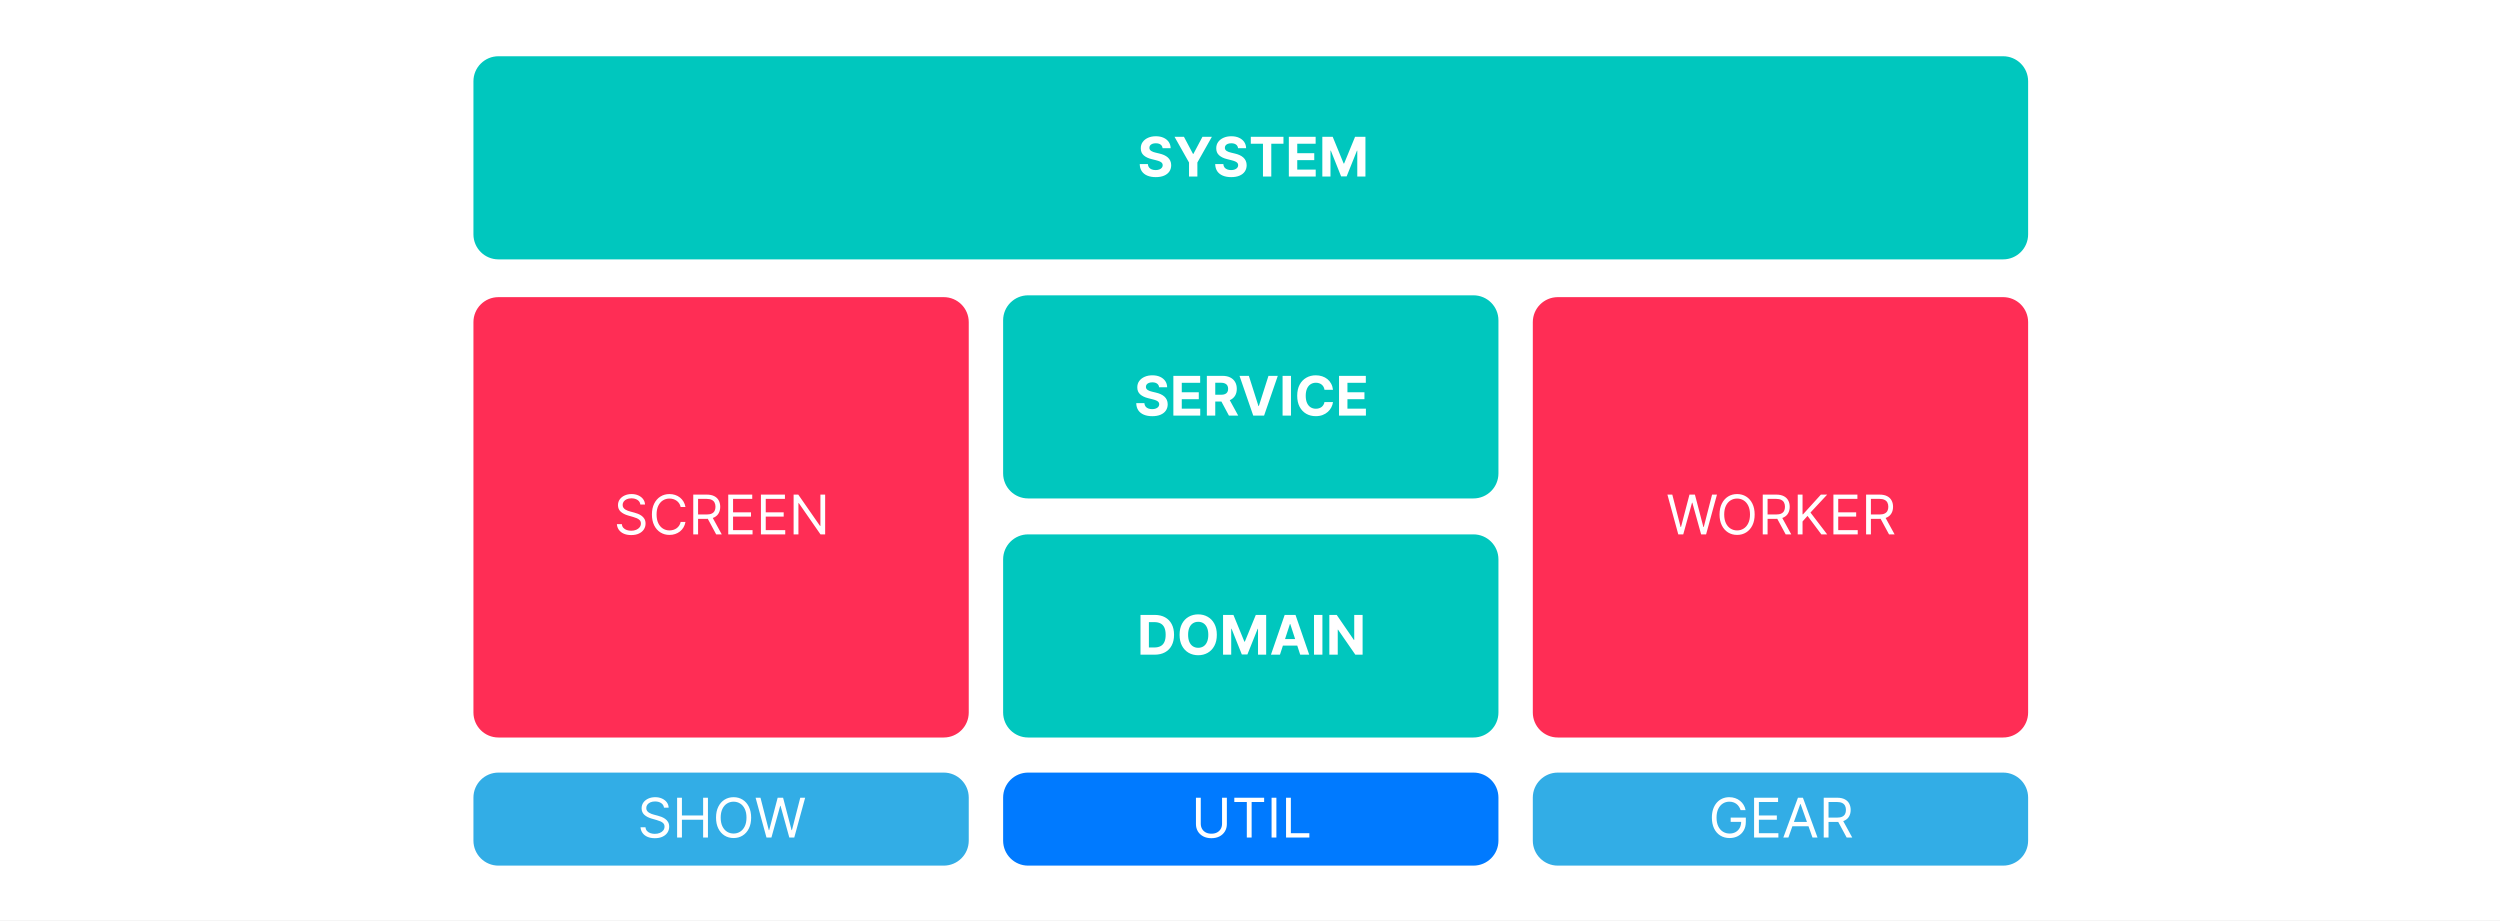
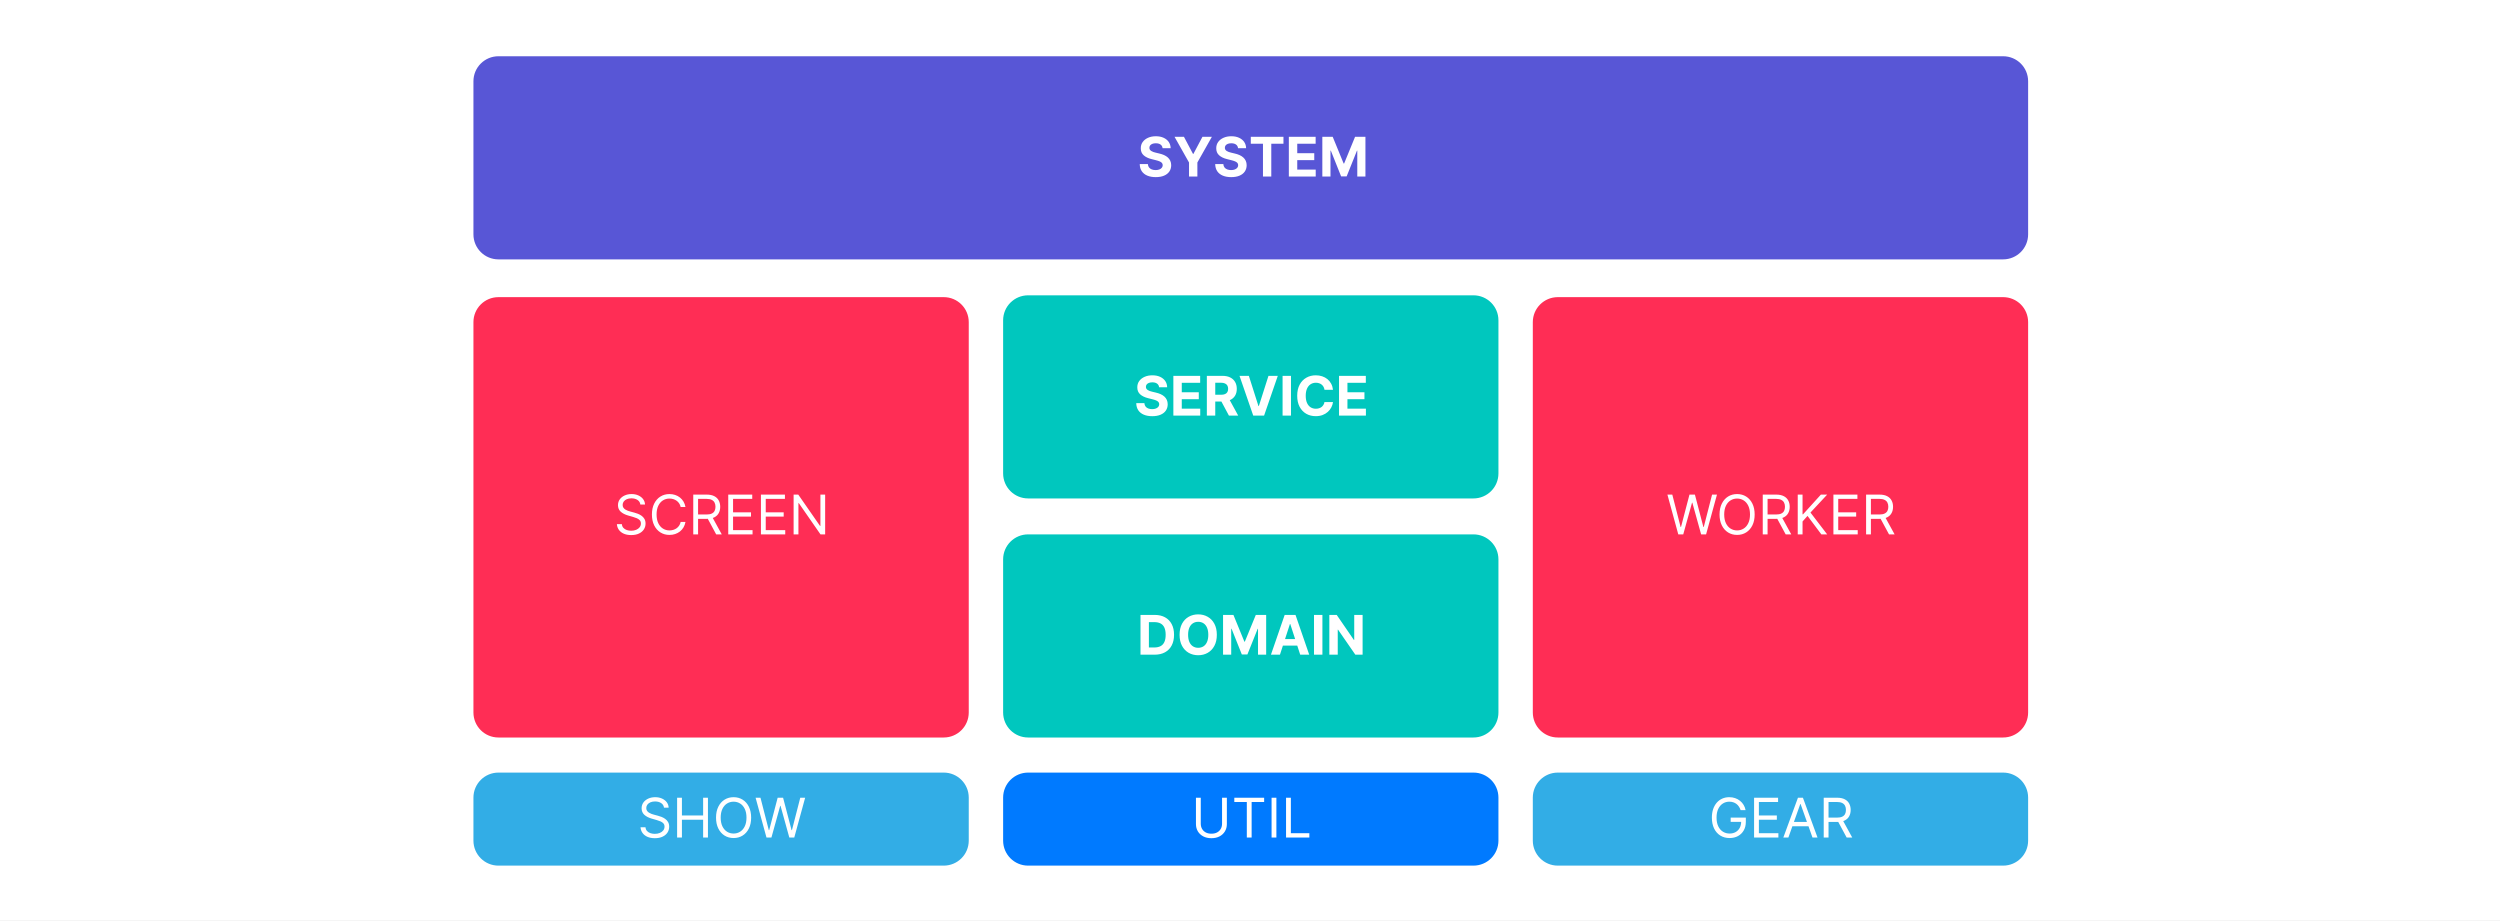
<svg xmlns="http://www.w3.org/2000/svg" width="1600" height="589" viewBox="0 0 1600 589" fill="none">
  <rect width="1600" height="589" fill="white" />
-   <path d="M303 52C303 43.163 310.163 36 319 36H1282C1290.84 36 1298 43.163 1298 52V150C1298 158.837 1290.84 166 1282 166H319C310.163 166 303 158.837 303 150V52Z" fill="#00C7BE" />
+   <path d="M303 52C303 43.163 310.163 36 319 36H1282C1290.84 36 1298 43.163 1298 52V150C1298 158.837 1290.84 166 1282 166H319C310.163 166 303 158.837 303 150V52Z" fill="#5856D6" />
  <path d="M744.057 94.866C743.958 93.864 743.531 93.085 742.777 92.529C742.023 91.974 741 91.697 739.707 91.697C738.829 91.697 738.087 91.821 737.482 92.07C736.877 92.31 736.413 92.645 736.09 93.076C735.775 93.507 735.618 93.996 735.618 94.543C735.601 94.999 735.697 95.396 735.904 95.736C736.119 96.076 736.413 96.37 736.786 96.619C737.159 96.859 737.59 97.07 738.079 97.252C738.568 97.427 739.09 97.576 739.645 97.7L741.932 98.247C743.042 98.495 744.061 98.827 744.989 99.241C745.917 99.655 746.721 100.165 747.401 100.77C748.08 101.375 748.606 102.087 748.979 102.908C749.36 103.728 749.555 104.668 749.563 105.729C749.555 107.287 749.157 108.637 748.37 109.781C747.591 110.916 746.464 111.799 744.989 112.428C743.523 113.05 741.754 113.36 739.682 113.36C737.627 113.36 735.837 113.046 734.313 112.416C732.796 111.786 731.612 110.854 730.758 109.619C729.913 108.376 729.47 106.839 729.428 105.008H734.636C734.694 105.862 734.938 106.574 735.369 107.146C735.808 107.709 736.393 108.136 737.122 108.426C737.859 108.708 738.692 108.849 739.62 108.849C740.531 108.849 741.323 108.716 741.994 108.451C742.673 108.186 743.2 107.817 743.572 107.345C743.945 106.873 744.132 106.33 744.132 105.717C744.132 105.145 743.962 104.664 743.622 104.275C743.291 103.885 742.802 103.554 742.155 103.281C741.517 103.007 740.734 102.759 739.806 102.535L737.035 101.839C734.889 101.317 733.194 100.501 731.951 99.39C730.708 98.28 730.091 96.784 730.099 94.903C730.091 93.362 730.501 92.016 731.33 90.864C732.167 89.712 733.314 88.813 734.773 88.167C736.231 87.521 737.888 87.197 739.744 87.197C741.633 87.197 743.282 87.521 744.691 88.167C746.108 88.813 747.21 89.712 747.997 90.864C748.784 92.016 749.19 93.35 749.215 94.866H744.057ZM751.692 87.546H757.72L763.524 98.508H763.773L769.577 87.546H775.605L766.321 104.001V113H760.976V104.001L751.692 87.546ZM792.353 94.866C792.254 93.864 791.827 93.085 791.073 92.529C790.319 91.974 789.295 91.697 788.003 91.697C787.125 91.697 786.383 91.821 785.778 92.07C785.173 92.31 784.709 92.645 784.386 93.076C784.071 93.507 783.914 93.996 783.914 94.543C783.897 94.999 783.992 95.396 784.2 95.736C784.415 96.076 784.709 96.37 785.082 96.619C785.455 96.859 785.886 97.07 786.375 97.252C786.864 97.427 787.386 97.576 787.941 97.7L790.228 98.247C791.338 98.495 792.357 98.827 793.285 99.241C794.213 99.655 795.017 100.165 795.696 100.77C796.376 101.375 796.902 102.087 797.275 102.908C797.656 103.728 797.851 104.668 797.859 105.729C797.851 107.287 797.453 108.637 796.666 109.781C795.887 110.916 794.76 111.799 793.285 112.428C791.819 113.05 790.05 113.36 787.978 113.36C785.923 113.36 784.133 113.046 782.609 112.416C781.092 111.786 779.907 110.854 779.054 109.619C778.209 108.376 777.766 106.839 777.724 105.008H782.932C782.99 105.862 783.234 106.574 783.665 107.146C784.104 107.709 784.688 108.136 785.418 108.426C786.155 108.708 786.988 108.849 787.916 108.849C788.827 108.849 789.619 108.716 790.29 108.451C790.969 108.186 791.495 107.817 791.868 107.345C792.241 106.873 792.428 106.33 792.428 105.717C792.428 105.145 792.258 104.664 791.918 104.275C791.587 103.885 791.098 103.554 790.451 103.281C789.813 103.007 789.03 102.759 788.102 102.535L785.331 101.839C783.185 101.317 781.49 100.501 780.247 99.39C779.004 98.28 778.387 96.784 778.395 94.903C778.387 93.362 778.797 92.016 779.626 90.864C780.463 89.712 781.61 88.813 783.069 88.167C784.527 87.521 786.184 87.197 788.04 87.197C789.929 87.197 791.578 87.521 792.987 88.167C794.404 88.813 795.506 89.712 796.293 90.864C797.08 92.016 797.486 93.35 797.511 94.866H792.353ZM800.51 91.983V87.546H821.415V91.983H813.622V113H808.303V91.983H800.51ZM824.858 113V87.546H842.01V91.983H830.24V98.048H841.127V102.485H830.24V108.563H842.06V113H824.858ZM846.289 87.546H852.926L859.936 104.648H860.234L867.244 87.546H873.881V113H868.661V96.432H868.449L861.862 112.876H858.307L851.72 96.37H851.509V113H846.289V87.546Z" fill="white" />
  <path d="M642 205C642 196.163 649.163 189 658 189H943C951.837 189 959 196.163 959 205V303C959 311.837 951.837 319 943 319H658C649.163 319 642 311.837 642 303V205Z" fill="#00C7BE" />
  <path d="M741.826 247.866C741.726 246.864 741.299 246.085 740.545 245.529C739.791 244.974 738.768 244.697 737.475 244.697C736.597 244.697 735.856 244.821 735.251 245.07C734.646 245.31 734.182 245.645 733.859 246.076C733.544 246.507 733.386 246.996 733.386 247.543C733.37 247.999 733.465 248.396 733.672 248.736C733.888 249.076 734.182 249.37 734.555 249.619C734.928 249.859 735.358 250.07 735.847 250.252C736.336 250.426 736.858 250.576 737.413 250.7L739.7 251.247C740.811 251.495 741.83 251.827 742.758 252.241C743.686 252.655 744.49 253.165 745.169 253.77C745.848 254.375 746.375 255.087 746.748 255.908C747.129 256.728 747.323 257.668 747.332 258.729C747.323 260.287 746.926 261.637 746.138 262.781C745.36 263.916 744.233 264.799 742.758 265.428C741.291 266.05 739.522 266.36 737.451 266.36C735.396 266.36 733.606 266.046 732.081 265.416C730.565 264.786 729.38 263.854 728.527 262.619C727.681 261.376 727.238 259.839 727.197 258.008H732.404C732.462 258.862 732.707 259.574 733.138 260.146C733.577 260.709 734.161 261.136 734.89 261.426C735.628 261.708 736.46 261.849 737.388 261.849C738.3 261.849 739.091 261.716 739.762 261.451C740.442 261.186 740.968 260.817 741.341 260.345C741.714 259.873 741.9 259.33 741.9 258.717C741.9 258.145 741.73 257.664 741.391 257.275C741.059 256.885 740.57 256.554 739.924 256.281C739.286 256.007 738.503 255.759 737.575 255.535L734.803 254.839C732.657 254.317 730.963 253.501 729.72 252.39C728.477 251.28 727.86 249.784 727.868 247.903C727.86 246.362 728.27 245.016 729.098 243.864C729.935 242.712 731.083 241.813 732.541 241.167C734 240.521 735.657 240.197 737.513 240.197C739.402 240.197 741.051 240.521 742.46 241.167C743.876 241.813 744.978 242.712 745.766 243.864C746.553 245.016 746.959 246.35 746.984 247.866H741.826ZM750.952 266V240.545H768.104V244.983H756.333V251.048H767.221V255.485H756.333V261.563H768.153V266H750.952ZM772.382 266V240.545H782.425C784.347 240.545 785.988 240.889 787.347 241.577C788.714 242.257 789.754 243.222 790.466 244.473C791.187 245.716 791.548 247.178 791.548 248.86C791.548 250.551 791.183 252.005 790.454 253.223C789.725 254.433 788.668 255.361 787.285 256.007C785.909 256.653 784.244 256.977 782.288 256.977H775.564V252.651H781.418C782.446 252.651 783.299 252.51 783.979 252.229C784.658 251.947 785.163 251.524 785.495 250.961C785.835 250.397 786.004 249.697 786.004 248.86C786.004 248.015 785.835 247.303 785.495 246.723C785.163 246.143 784.654 245.703 783.966 245.405C783.287 245.099 782.429 244.945 781.393 244.945H777.764V266H772.382ZM786.129 254.416L792.455 266H786.514L780.324 254.416H786.129ZM799.266 240.545L805.418 259.885H805.655L811.819 240.545H817.785L809.01 266H802.075L793.288 240.545H799.266ZM826.231 240.545V266H820.849V240.545H826.231ZM853.118 249.457H847.674C847.574 248.753 847.371 248.127 847.065 247.58C846.758 247.025 846.365 246.553 845.884 246.163C845.404 245.774 844.848 245.476 844.219 245.268C843.597 245.061 842.922 244.958 842.193 244.958C840.875 244.958 839.728 245.285 838.75 245.94C837.772 246.586 837.014 247.531 836.475 248.773C835.937 250.008 835.668 251.508 835.668 253.273C835.668 255.087 835.937 256.612 836.475 257.847C837.022 259.081 837.785 260.013 838.762 260.643C839.74 261.273 840.871 261.588 842.155 261.588C842.876 261.588 843.543 261.492 844.157 261.302C844.778 261.111 845.329 260.834 845.81 260.469C846.29 260.096 846.688 259.645 847.003 259.114C847.326 258.584 847.55 257.979 847.674 257.3L853.118 257.325C852.977 258.493 852.625 259.62 852.061 260.705C851.506 261.782 850.756 262.748 849.812 263.601C848.875 264.446 847.757 265.118 846.456 265.615C845.163 266.104 843.701 266.348 842.068 266.348C839.798 266.348 837.768 265.834 835.978 264.807C834.197 263.779 832.788 262.292 831.752 260.345C830.725 258.398 830.211 256.04 830.211 253.273C830.211 250.497 830.733 248.135 831.777 246.188C832.821 244.241 834.238 242.758 836.028 241.739C837.818 240.711 839.831 240.197 842.068 240.197C843.543 240.197 844.911 240.405 846.17 240.819C847.438 241.233 848.561 241.838 849.538 242.634C850.516 243.421 851.311 244.386 851.925 245.529C852.546 246.673 852.944 247.982 853.118 249.457ZM856.977 266V240.545H874.129V244.983H862.359V251.048H873.247V255.485H862.359V261.563H874.179V266H856.977Z" fill="white" />
  <path d="M642 358C642 349.163 649.163 342 658 342H943C951.837 342 959 349.163 959 358V456C959 464.837 951.837 472 943 472H658C649.163 472 642 464.837 642 456V358Z" fill="#00C7BE" />
  <path d="M738.937 419H729.914V393.545H739.012C741.572 393.545 743.776 394.055 745.624 395.074C747.472 396.085 748.893 397.539 749.887 399.437C750.89 401.334 751.391 403.605 751.391 406.248C751.391 408.899 750.89 411.178 749.887 413.084C748.893 414.99 747.464 416.452 745.599 417.471C743.743 418.49 741.523 419 738.937 419ZM735.296 414.389H738.714C740.305 414.389 741.643 414.107 742.728 413.544C743.822 412.972 744.642 412.089 745.189 410.896C745.744 409.695 746.022 408.145 746.022 406.248C746.022 404.367 745.744 402.83 745.189 401.637C744.642 400.444 743.826 399.565 742.741 399.002C741.655 398.438 740.317 398.157 738.726 398.157H735.296V414.389ZM778.769 406.273C778.769 409.049 778.243 411.41 777.191 413.357C776.147 415.304 774.722 416.792 772.915 417.819C771.117 418.838 769.095 419.348 766.85 419.348C764.588 419.348 762.558 418.834 760.76 417.807C758.962 416.779 757.541 415.292 756.496 413.345C755.452 411.398 754.93 409.04 754.93 406.273C754.93 403.497 755.452 401.135 756.496 399.188C757.541 397.241 758.962 395.758 760.76 394.739C762.558 393.711 764.588 393.197 766.85 393.197C769.095 393.197 771.117 393.711 772.915 394.739C774.722 395.758 776.147 397.241 777.191 399.188C778.243 401.135 778.769 403.497 778.769 406.273ZM773.313 406.273C773.313 404.475 773.044 402.958 772.505 401.724C771.975 400.489 771.225 399.553 770.255 398.915C769.286 398.277 768.151 397.958 766.85 397.958C765.549 397.958 764.414 398.277 763.444 398.915C762.475 399.553 761.721 400.489 761.182 401.724C760.652 402.958 760.387 404.475 760.387 406.273C760.387 408.071 760.652 409.587 761.182 410.822C761.721 412.056 762.475 412.993 763.444 413.631C764.414 414.269 765.549 414.588 766.85 414.588C768.151 414.588 769.286 414.269 770.255 413.631C771.225 412.993 771.975 412.056 772.505 410.822C773.044 409.587 773.313 408.071 773.313 406.273ZM782.756 393.545H789.393L796.403 410.648H796.701L803.711 393.545H810.348V419H805.128V402.432H804.917L798.329 418.876H794.775L788.187 402.37H787.976V419H782.756V393.545ZM819.17 419H813.403L822.19 393.545H829.125L837.9 419H832.133L825.757 399.362H825.558L819.17 419ZM818.809 408.995H832.431V413.196H818.809V408.995ZM846.346 393.545V419H840.964V393.545H846.346ZM872.064 393.545V419H867.416L856.342 402.979H856.155V419H850.773V393.545H855.496L866.484 409.554H866.707V393.545H872.064Z" fill="white" />
  <path d="M303 206.168C303 197.331 310.163 190.168 319 190.168H604C612.837 190.168 620 197.331 620 206.168V456C620 464.837 612.837 472 604 472H319C310.163 472 303 464.837 303 456V206.168Z" fill="#FF2D55" />
  <path d="M409.823 322.909C409.674 321.65 409.069 320.672 408.009 319.976C406.948 319.28 405.647 318.932 404.106 318.932C402.979 318.932 401.993 319.114 401.148 319.479C400.311 319.843 399.656 320.345 399.184 320.983C398.72 321.621 398.488 322.346 398.488 323.158C398.488 323.837 398.65 324.421 398.973 324.91C399.304 325.391 399.727 325.793 400.24 326.116C400.754 326.431 401.293 326.692 401.856 326.899C402.42 327.098 402.937 327.259 403.41 327.384L405.995 328.08C406.658 328.254 407.395 328.494 408.207 328.8C409.028 329.107 409.811 329.525 410.556 330.056C411.31 330.578 411.932 331.249 412.421 332.069C412.91 332.89 413.154 333.896 413.154 335.089C413.154 336.465 412.794 337.708 412.073 338.818C411.36 339.928 410.316 340.811 408.941 341.466C407.574 342.12 405.912 342.447 403.957 342.447C402.134 342.447 400.555 342.153 399.221 341.565C397.895 340.977 396.851 340.156 396.089 339.104C395.335 338.052 394.908 336.83 394.809 335.437H397.991C398.074 336.399 398.397 337.194 398.96 337.824C399.532 338.445 400.253 338.909 401.123 339.216C402.001 339.514 402.946 339.663 403.957 339.663C405.133 339.663 406.19 339.473 407.126 339.092C408.062 338.702 408.804 338.164 409.351 337.476C409.898 336.78 410.171 335.968 410.171 335.04C410.171 334.195 409.935 333.507 409.463 332.977C408.99 332.446 408.369 332.015 407.598 331.684C406.828 331.353 405.995 331.062 405.1 330.814L401.968 329.919C399.979 329.347 398.405 328.531 397.245 327.471C396.085 326.41 395.505 325.022 395.505 323.307C395.505 321.882 395.89 320.639 396.661 319.578C397.44 318.509 398.484 317.681 399.793 317.092C401.11 316.496 402.581 316.197 404.205 316.197C405.846 316.197 407.304 316.492 408.58 317.08C409.856 317.66 410.867 318.455 411.613 319.466C412.367 320.477 412.765 321.625 412.806 322.909H409.823ZM438.705 324.5H435.623C435.44 323.613 435.121 322.835 434.666 322.163C434.218 321.492 433.671 320.929 433.025 320.473C432.387 320.009 431.678 319.661 430.9 319.429C430.121 319.197 429.309 319.081 428.464 319.081C426.922 319.081 425.526 319.47 424.275 320.249C423.032 321.028 422.042 322.176 421.304 323.692C420.575 325.208 420.211 327.069 420.211 329.273C420.211 331.477 420.575 333.337 421.304 334.853C422.042 336.37 423.032 337.517 424.275 338.296C425.526 339.075 426.922 339.464 428.464 339.464C429.309 339.464 430.121 339.348 430.9 339.116C431.678 338.884 432.387 338.541 433.025 338.085C433.671 337.621 434.218 337.053 434.666 336.382C435.121 335.703 435.44 334.924 435.623 334.045H438.705C438.473 335.346 438.05 336.511 437.437 337.538C436.824 338.565 436.062 339.44 435.15 340.161C434.239 340.873 433.216 341.416 432.08 341.789C430.953 342.162 429.748 342.348 428.464 342.348C426.293 342.348 424.362 341.818 422.672 340.757C420.981 339.696 419.651 338.188 418.682 336.233C417.712 334.277 417.228 331.957 417.228 329.273C417.228 326.588 417.712 324.268 418.682 322.312C419.651 320.357 420.981 318.849 422.672 317.788C424.362 316.728 426.293 316.197 428.464 316.197C429.748 316.197 430.953 316.384 432.08 316.757C433.216 317.13 434.239 317.676 435.15 318.397C436.062 319.11 436.824 319.98 437.437 321.007C438.05 322.027 438.473 323.191 438.705 324.5ZM443.686 342V316.545H452.287C454.275 316.545 455.908 316.885 457.184 317.565C458.46 318.236 459.404 319.16 460.018 320.336C460.631 321.513 460.937 322.851 460.937 324.351C460.937 325.851 460.631 327.181 460.018 328.341C459.404 329.501 458.464 330.412 457.196 331.075C455.928 331.73 454.309 332.057 452.336 332.057H445.376V329.273H452.237C453.596 329.273 454.69 329.074 455.518 328.676C456.355 328.278 456.96 327.715 457.333 326.986C457.714 326.248 457.905 325.37 457.905 324.351C457.905 323.332 457.714 322.441 457.333 321.679C456.952 320.916 456.343 320.328 455.506 319.914C454.669 319.491 453.563 319.28 452.187 319.28H446.768V342H443.686ZM455.667 330.565L461.932 342H458.352L452.187 330.565H455.667ZM466.074 342V316.545H481.436V319.28H469.156V327.881H480.64V330.615H469.156V339.266H481.635V342H466.074ZM486.992 342V316.545H502.354V319.28H490.074V327.881H501.558V330.615H490.074V339.266H502.553V342H486.992ZM528.094 316.545V342H525.111L511.24 322.014H510.992V342H507.91V316.545H510.892L524.813 336.581H525.062V316.545H528.094Z" fill="white" />
  <path d="M303 510.458C303 501.621 310.163 494.458 319 494.458H604C612.837 494.458 620 501.621 620 510.458V538C620 546.837 612.837 554 604 554H319C310.163 554 303 546.837 303 538V510.458Z" fill="#32ADE6" />
  <path d="M424.948 516.909C424.799 515.65 424.194 514.672 423.133 513.976C422.072 513.28 420.772 512.932 419.23 512.932C418.103 512.932 417.117 513.114 416.272 513.479C415.435 513.843 414.781 514.345 414.308 514.983C413.844 515.621 413.612 516.346 413.612 517.158C413.612 517.837 413.774 518.421 414.097 518.91C414.429 519.391 414.851 519.793 415.365 520.116C415.879 520.431 416.417 520.692 416.981 520.899C417.544 521.098 418.062 521.259 418.534 521.384L421.12 522.08C421.782 522.254 422.52 522.494 423.332 522.8C424.152 523.107 424.935 523.525 425.681 524.056C426.435 524.578 427.056 525.249 427.545 526.069C428.034 526.89 428.279 527.896 428.279 529.089C428.279 530.465 427.918 531.708 427.197 532.818C426.485 533.929 425.441 534.811 424.065 535.466C422.698 536.12 421.037 536.447 419.081 536.447C417.258 536.447 415.68 536.153 414.346 535.565C413.02 534.977 411.976 534.156 411.214 533.104C410.46 532.052 410.033 530.83 409.933 529.437H413.115C413.198 530.399 413.521 531.194 414.085 531.824C414.656 532.445 415.377 532.909 416.247 533.216C417.126 533.514 418.07 533.663 419.081 533.663C420.258 533.663 421.314 533.473 422.251 533.092C423.187 532.702 423.928 532.164 424.475 531.476C425.022 530.78 425.296 529.968 425.296 529.04C425.296 528.195 425.06 527.507 424.587 526.977C424.115 526.446 423.493 526.015 422.723 525.684C421.952 525.353 421.12 525.062 420.225 524.814L417.093 523.919C415.104 523.347 413.53 522.531 412.37 521.471C411.209 520.41 410.629 519.022 410.629 517.307C410.629 515.882 411.015 514.639 411.785 513.578C412.564 512.509 413.608 511.681 414.917 511.092C416.235 510.496 417.706 510.197 419.33 510.197C420.97 510.197 422.429 510.492 423.705 511.08C424.981 511.66 425.992 512.455 426.737 513.466C427.491 514.477 427.889 515.625 427.931 516.909H424.948ZM433.347 536V510.545H436.429V521.881H450.001V510.545H453.084V536H450.001V524.615H436.429V536H433.347ZM480.732 523.273C480.732 525.957 480.247 528.277 479.278 530.233C478.308 532.188 476.978 533.696 475.288 534.757C473.598 535.818 471.667 536.348 469.496 536.348C467.325 536.348 465.395 535.818 463.704 534.757C462.014 533.696 460.684 532.188 459.715 530.233C458.745 528.277 458.26 525.957 458.26 523.273C458.26 520.588 458.745 518.268 459.715 516.312C460.684 514.357 462.014 512.849 463.704 511.788C465.395 510.728 467.325 510.197 469.496 510.197C471.667 510.197 473.598 510.728 475.288 511.788C476.978 512.849 478.308 514.357 479.278 516.312C480.247 518.268 480.732 520.588 480.732 523.273ZM477.749 523.273C477.749 521.069 477.38 519.208 476.643 517.692C475.914 516.176 474.924 515.028 473.672 514.249C472.429 513.47 471.037 513.081 469.496 513.081C467.955 513.081 466.559 513.47 465.308 514.249C464.065 515.028 463.075 516.176 462.337 517.692C461.608 519.208 461.243 521.069 461.243 523.273C461.243 525.477 461.608 527.337 462.337 528.853C463.075 530.37 464.065 531.517 465.308 532.296C466.559 533.075 467.955 533.464 469.496 533.464C471.037 533.464 472.429 533.075 473.672 532.296C474.924 531.517 475.914 530.37 476.643 528.853C477.38 527.337 477.749 525.477 477.749 523.273ZM490.538 536L483.578 510.545H486.71L492.03 531.277H492.279L497.698 510.545H501.178L506.597 531.277H506.845L512.165 510.545H515.297L508.337 536H505.155L499.537 515.716H499.338L493.72 536H490.538Z" fill="white" />
  <path d="M642 510.458C642 501.621 649.163 494.458 658 494.458H943C951.837 494.458 959 501.621 959 510.458V538C959 546.837 951.837 554 943 554H658C649.163 554 642 546.837 642 538V510.458Z" fill="#007AFF" />
  <path d="M782.113 510.545H785.195V527.399C785.195 529.139 784.785 530.693 783.965 532.06C783.153 533.419 782.005 534.492 780.522 535.279C779.039 536.058 777.298 536.447 775.302 536.447C773.305 536.447 771.565 536.058 770.081 535.279C768.598 534.492 767.446 533.419 766.626 532.06C765.814 530.693 765.408 529.139 765.408 527.399V510.545H768.49V527.151C768.49 528.393 768.764 529.5 769.311 530.469C769.858 531.43 770.637 532.188 771.647 532.744C772.667 533.29 773.885 533.564 775.302 533.564C776.718 533.564 777.936 533.29 778.956 532.744C779.975 532.188 780.754 531.43 781.292 530.469C781.839 529.5 782.113 528.393 782.113 527.151V510.545ZM789.958 513.28V510.545H809.049V513.28H801.045V536H797.963V513.28H789.958ZM816.889 510.545V536H813.807V510.545H816.889ZM823.069 536V510.545H826.152V533.266H837.984V536H823.069Z" fill="white" />
  <path d="M981 510.458C981 501.621 988.163 494.458 997 494.458H1282C1290.84 494.458 1298 501.621 1298 510.458V538C1298 546.837 1290.84 554 1282 554H997C988.163 554 981 546.837 981 538V510.458Z" fill="#32ADE6" />
  <path d="M1114 518.5C1113.73 517.663 1113.36 516.913 1112.92 516.25C1112.48 515.579 1111.95 515.007 1111.34 514.535C1110.73 514.063 1110.05 513.702 1109.28 513.454C1108.5 513.205 1107.66 513.081 1106.74 513.081C1105.23 513.081 1103.86 513.47 1102.63 514.249C1101.39 515.028 1100.41 516.176 1099.68 517.692C1098.95 519.208 1098.59 521.069 1098.59 523.273C1098.59 525.477 1098.96 527.337 1099.69 528.853C1100.43 530.37 1101.43 531.517 1102.69 532.296C1103.95 533.075 1105.36 533.464 1106.94 533.464C1108.4 533.464 1109.68 533.154 1110.79 532.532C1111.91 531.903 1112.78 531.016 1113.4 529.873C1114.03 528.721 1114.35 527.366 1114.35 525.808L1115.29 526.007H1107.63V523.273H1117.33V526.007C1117.33 528.103 1116.88 529.926 1115.99 531.476C1115.1 533.025 1113.87 534.227 1112.31 535.08C1110.75 535.925 1108.96 536.348 1106.94 536.348C1104.69 536.348 1102.7 535.818 1101 534.757C1099.3 533.696 1097.97 532.188 1097.02 530.233C1096.08 528.277 1095.6 525.957 1095.6 523.273C1095.6 521.259 1095.87 519.449 1096.41 517.841C1096.96 516.225 1097.73 514.85 1098.72 513.715C1099.72 512.58 1100.89 511.71 1102.25 511.105C1103.61 510.5 1105.11 510.197 1106.74 510.197C1108.08 510.197 1109.33 510.4 1110.49 510.806C1111.66 511.204 1112.7 511.772 1113.61 512.509C1114.53 513.238 1115.3 514.113 1115.91 515.132C1116.53 516.143 1116.95 517.265 1117.18 518.5H1114ZM1122.61 536V510.545H1137.97V513.28H1125.69V521.881H1137.18V524.615H1125.69V533.266H1138.17V536H1122.61ZM1144.57 536H1141.34L1150.69 510.545H1153.87L1163.21 536H1159.98L1152.38 514.572H1152.18L1144.57 536ZM1145.76 526.057H1158.79V528.791H1145.76V526.057ZM1167.18 536V510.545H1175.78C1177.77 510.545 1179.4 510.885 1180.68 511.565C1181.95 512.236 1182.9 513.16 1183.51 514.336C1184.12 515.513 1184.43 516.851 1184.43 518.351C1184.43 519.851 1184.12 521.181 1183.51 522.341C1182.9 523.501 1181.96 524.412 1180.69 525.075C1179.42 525.73 1177.8 526.057 1175.83 526.057H1168.87V523.273H1175.73C1177.09 523.273 1178.18 523.074 1179.01 522.676C1179.85 522.278 1180.45 521.715 1180.83 520.986C1181.21 520.248 1181.4 519.37 1181.4 518.351C1181.4 517.332 1181.21 516.441 1180.83 515.679C1180.44 514.916 1179.84 514.328 1179 513.914C1178.16 513.491 1177.06 513.28 1175.68 513.28H1170.26V536H1167.18ZM1179.16 524.565L1185.42 536H1181.85L1175.68 524.565H1179.16Z" fill="white" />
  <path d="M981 206.168C981 197.331 988.163 190.168 997 190.168H1282C1290.84 190.168 1298 197.331 1298 206.168V456C1298 464.837 1290.84 472 1282 472H997C988.163 472 981 464.837 981 456V206.168Z" fill="#FF2D55" />
  <path d="M1074.1 342L1067.14 316.545H1070.27L1075.59 337.277H1075.84L1081.26 316.545H1084.74L1090.16 337.277H1090.41L1095.73 316.545H1098.86L1091.9 342H1088.72L1083.1 321.716H1082.9L1077.28 342H1074.1ZM1122.98 329.273C1122.98 331.957 1122.5 334.277 1121.53 336.233C1120.56 338.188 1119.23 339.696 1117.54 340.757C1115.85 341.818 1113.92 342.348 1111.74 342.348C1109.57 342.348 1107.64 341.818 1105.95 340.757C1104.26 339.696 1102.93 338.188 1101.96 336.233C1100.99 334.277 1100.51 331.957 1100.51 329.273C1100.51 326.588 1100.99 324.268 1101.96 322.312C1102.93 320.357 1104.26 318.849 1105.95 317.788C1107.64 316.728 1109.57 316.197 1111.74 316.197C1113.92 316.197 1115.85 316.728 1117.54 317.788C1119.23 318.849 1120.56 320.357 1121.53 322.312C1122.5 324.268 1122.98 326.588 1122.98 329.273ZM1120 329.273C1120 327.069 1119.63 325.208 1118.89 323.692C1118.16 322.176 1117.17 321.028 1115.92 320.249C1114.68 319.47 1113.29 319.081 1111.74 319.081C1110.2 319.081 1108.81 319.47 1107.56 320.249C1106.31 321.028 1105.32 322.176 1104.59 323.692C1103.86 325.208 1103.49 327.069 1103.49 329.273C1103.49 331.477 1103.86 333.337 1104.59 334.853C1105.32 336.37 1106.31 337.517 1107.56 338.296C1108.81 339.075 1110.2 339.464 1111.74 339.464C1113.29 339.464 1114.68 339.075 1115.92 338.296C1117.17 337.517 1118.16 336.37 1118.89 334.853C1119.63 333.337 1120 331.477 1120 329.273ZM1128.16 342V316.545H1136.76C1138.75 316.545 1140.38 316.885 1141.66 317.565C1142.94 318.236 1143.88 319.16 1144.49 320.336C1145.11 321.513 1145.41 322.851 1145.41 324.351C1145.41 325.851 1145.11 327.181 1144.49 328.341C1143.88 329.501 1142.94 330.412 1141.67 331.075C1140.41 331.73 1138.79 332.057 1136.81 332.057H1129.85V329.273H1136.71C1138.07 329.273 1139.17 329.074 1140 328.676C1140.83 328.278 1141.44 327.715 1141.81 326.986C1142.19 326.248 1142.38 325.37 1142.38 324.351C1142.38 323.332 1142.19 322.441 1141.81 321.679C1141.43 320.916 1140.82 320.328 1139.98 319.914C1139.15 319.491 1138.04 319.28 1136.66 319.28H1131.25V342H1128.16ZM1140.14 330.565L1146.41 342H1142.83L1136.66 330.565H1140.14ZM1150.55 342V316.545H1153.63V329.173H1153.93L1165.37 316.545H1169.39L1158.7 328.03L1169.39 342H1165.66L1156.81 330.168L1153.63 333.747V342H1150.55ZM1173.38 342V316.545H1188.74V319.28H1176.47V327.881H1187.95V330.615H1176.47V339.266H1188.94V342H1173.38ZM1194.3 342V316.545H1202.9C1204.89 316.545 1206.52 316.885 1207.8 317.565C1209.07 318.236 1210.02 319.16 1210.63 320.336C1211.25 321.513 1211.55 322.851 1211.55 324.351C1211.55 325.851 1211.25 327.181 1210.63 328.341C1210.02 329.501 1209.08 330.412 1207.81 331.075C1206.54 331.73 1204.92 332.057 1202.95 332.057H1195.99V329.273H1202.85C1204.21 329.273 1205.3 329.074 1206.13 328.676C1206.97 328.278 1207.57 327.715 1207.95 326.986C1208.33 326.248 1208.52 325.37 1208.52 324.351C1208.52 323.332 1208.33 322.441 1207.95 321.679C1207.57 320.916 1206.96 320.328 1206.12 319.914C1205.28 319.491 1204.18 319.28 1202.8 319.28H1197.38V342H1194.3ZM1206.28 330.565L1212.55 342H1208.97L1202.8 330.565H1206.28Z" fill="white" />
</svg>
